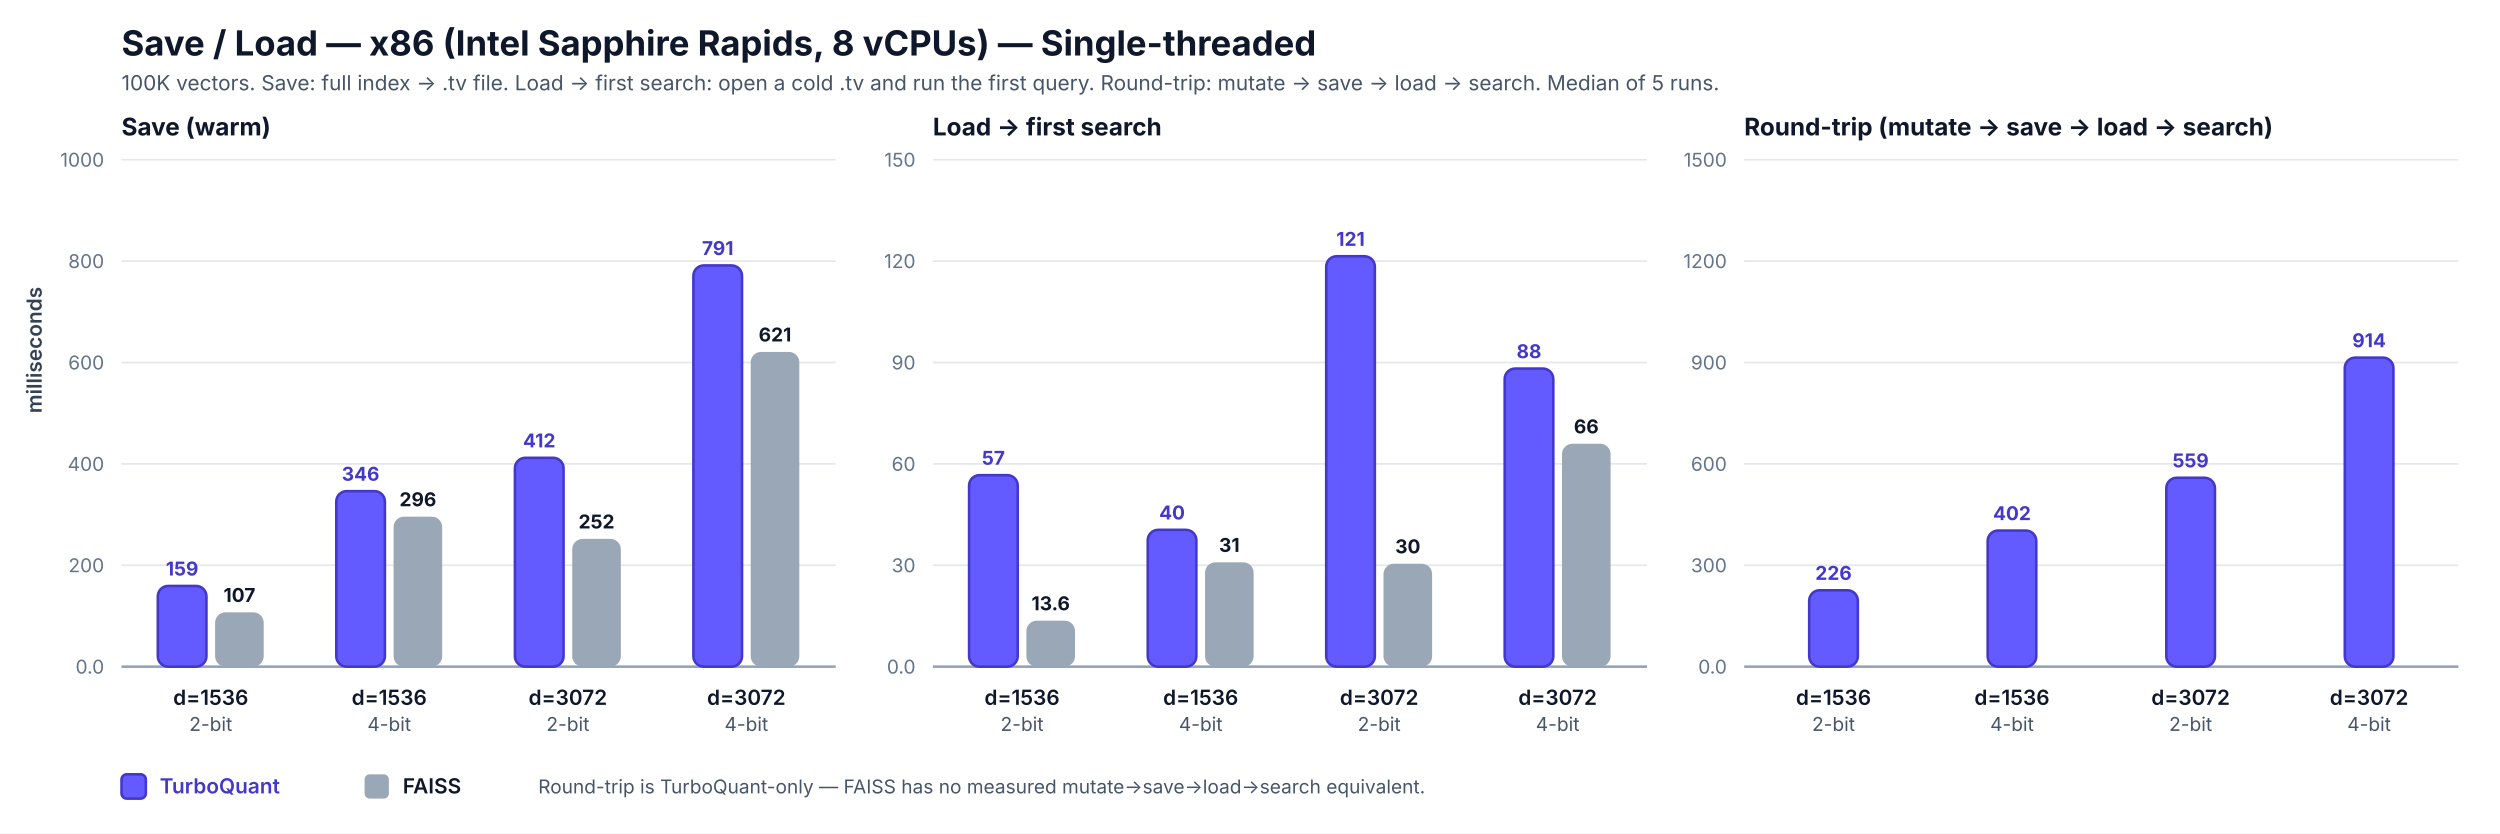
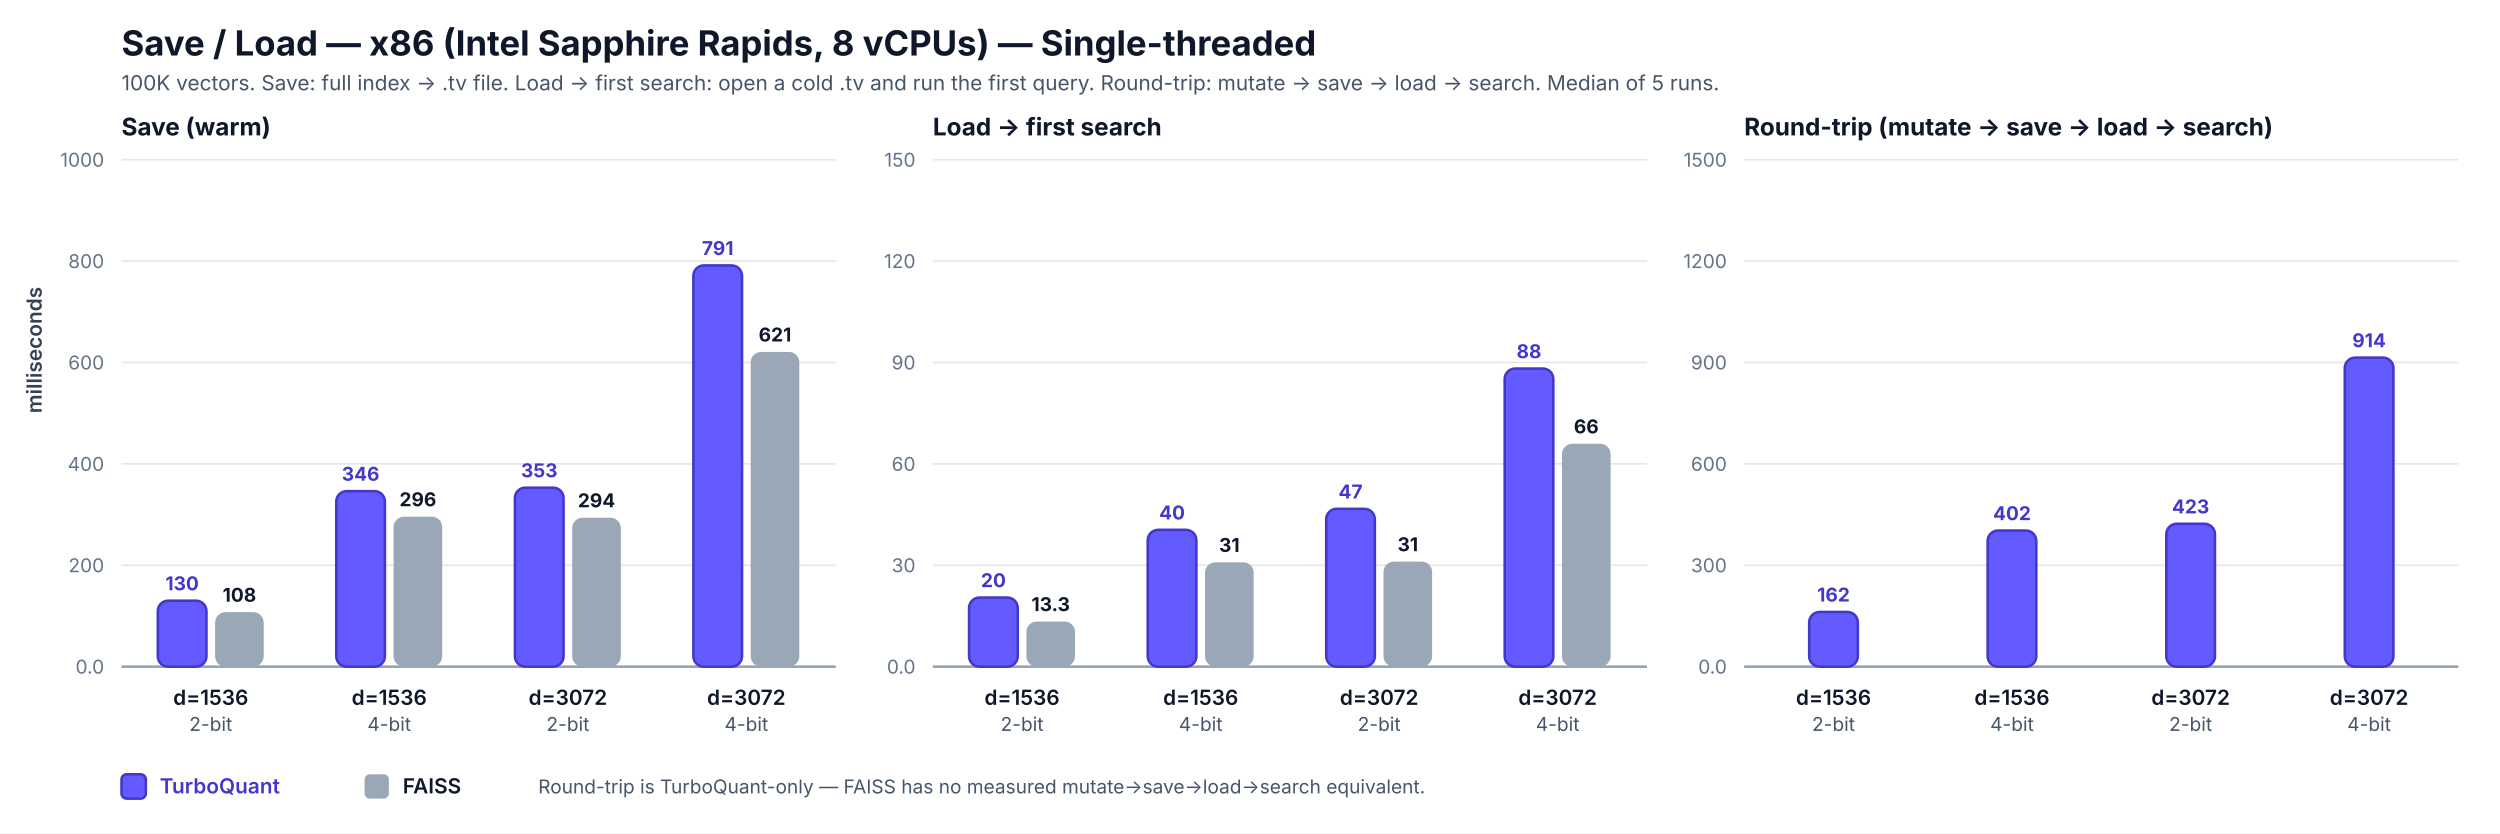
<svg xmlns="http://www.w3.org/2000/svg" width="1440" height="480" viewBox="0 0 1440 480" role="img" aria-label="Persist — x86 (Intel Sapphire Rapids, 8 vCPUs) — Single-threaded">
  <style>
  .title { font: 700 20px -apple-system, BlinkMacSystemFont, "Segoe UI", sans-serif; fill: #0f172a; }
  .subtitle { font: 400 12px -apple-system, BlinkMacSystemFont, "Segoe UI", sans-serif; fill: #475569; }
  .panel { font: 700 14px -apple-system, BlinkMacSystemFont, "Segoe UI", sans-serif; fill: #0f172a; }
  .label { font: 600 12px -apple-system, BlinkMacSystemFont, "Segoe UI", sans-serif; fill: #0f172a; }
  .secondary { font: 400 11px -apple-system, BlinkMacSystemFont, "Segoe UI", sans-serif; fill: #475569; }
  .tick { font: 400 11px -apple-system, BlinkMacSystemFont, "Segoe UI", sans-serif; fill: #64748b; }
  .value { font: 700 11px -apple-system, BlinkMacSystemFont, "Segoe UI", sans-serif; fill: #0f172a; }
  .value-accent { font: 700 11px -apple-system, BlinkMacSystemFont, "Segoe UI", sans-serif; fill: #4338ca; }
  .axis { font: 600 12px -apple-system, BlinkMacSystemFont, "Segoe UI", sans-serif; fill: #334155; }
  .legend { font: 600 12px -apple-system, BlinkMacSystemFont, "Segoe UI", sans-serif; fill: #0f172a; }
</style>
  <rect width="100%" height="100%" fill="#ffffff" />
  <text x="70" y="32" class="title">Save / Load — x86 (Intel Sapphire Rapids, 8 vCPUs) — Single-threaded</text>
  <text x="70" y="52" class="subtitle">100K vectors. Save: full index → .tv file. Load → first search: open a cold .tv and run the first query. Round-trip: mutate → save → load → search. Median of 5 runs.</text>
  <line x1="70.0" y1="384.0" x2="481.333" y2="384.0" stroke="#e5e7eb" stroke-width="1" />
  <text x="60.0" y="388.0" text-anchor="end" class="tick">0.0</text>
  <line x1="70.0" y1="325.6" x2="481.333" y2="325.6" stroke="#e5e7eb" stroke-width="1" />
  <text x="60.0" y="329.6" text-anchor="end" class="tick">200</text>
  <line x1="70.0" y1="267.2" x2="481.333" y2="267.2" stroke="#e5e7eb" stroke-width="1" />
  <text x="60.0" y="271.2" text-anchor="end" class="tick">400</text>
  <line x1="70.0" y1="208.8" x2="481.333" y2="208.8" stroke="#e5e7eb" stroke-width="1" />
  <text x="60.0" y="212.8" text-anchor="end" class="tick">600</text>
  <line x1="70.0" y1="150.4" x2="481.333" y2="150.4" stroke="#e5e7eb" stroke-width="1" />
  <text x="60.0" y="154.4" text-anchor="end" class="tick">800</text>
  <line x1="70.0" y1="92.0" x2="481.333" y2="92.0" stroke="#e5e7eb" stroke-width="1" />
  <text x="60.0" y="96.0" text-anchor="end" class="tick">1000</text>
  <line x1="70.0" y1="384.0" x2="481.333" y2="384.0" stroke="#94a3b8" stroke-width="1.5" />
  <text x="70.0" y="78" class="panel">Save (warm)</text>
-   <rect x="90.9" y="337.5" width="28" height="46.5" rx="6" fill="#635bff" stroke="#4338ca" stroke-width="1.5" />
-   <text x="104.9" y="331.5" text-anchor="middle" class="value-accent">159</text>
-   <rect x="123.9" y="352.7" width="28" height="31.3" rx="6" fill="#9aa7b6" />
-   <text x="137.9" y="346.7" text-anchor="middle" class="value">107</text>
+   <rect x="90.9" y="346.0" width="28" height="38.0" rx="6" fill="#635bff" stroke="#4338ca" stroke-width="1.5" />
+   <text x="104.9" y="340.0" text-anchor="middle" class="value-accent">130</text>
+   <rect x="123.9" y="352.6" width="28" height="31.4" rx="6" fill="#9aa7b6" />
+   <text x="137.9" y="346.6" text-anchor="middle" class="value">108</text>
  <text x="121.4" y="406" text-anchor="middle" class="label">d=1536</text>
  <text x="121.4" y="421" text-anchor="middle" class="secondary">2-bit</text>
  <rect x="193.7" y="282.9" width="28" height="101.1" rx="6" fill="#635bff" stroke="#4338ca" stroke-width="1.5" />
  <text x="207.7" y="276.9" text-anchor="middle" class="value-accent">346</text>
  <rect x="226.7" y="297.6" width="28" height="86.4" rx="6" fill="#9aa7b6" />
  <text x="240.7" y="291.6" text-anchor="middle" class="value">296</text>
  <text x="224.2" y="406" text-anchor="middle" class="label">d=1536</text>
  <text x="224.2" y="421" text-anchor="middle" class="secondary">4-bit</text>
-   <rect x="296.6" y="263.7" width="28" height="120.3" rx="6" fill="#635bff" stroke="#4338ca" stroke-width="1.5" />
-   <text x="310.6" y="257.7" text-anchor="middle" class="value-accent">412</text>
-   <rect x="329.6" y="310.4" width="28" height="73.6" rx="6" fill="#9aa7b6" />
-   <text x="343.6" y="304.4" text-anchor="middle" class="value">252</text>
+   <rect x="296.6" y="280.9" width="28" height="103.1" rx="6" fill="#635bff" stroke="#4338ca" stroke-width="1.5" />
+   <text x="310.6" y="274.9" text-anchor="middle" class="value-accent">353</text>
+   <rect x="329.6" y="298.2" width="28" height="85.8" rx="6" fill="#9aa7b6" />
+   <text x="343.6" y="292.2" text-anchor="middle" class="value">294</text>
  <text x="327.1" y="406" text-anchor="middle" class="label">d=3072</text>
  <text x="327.1" y="421" text-anchor="middle" class="secondary">2-bit</text>
  <rect x="399.4" y="152.9" width="28" height="231.1" rx="6" fill="#635bff" stroke="#4338ca" stroke-width="1.5" />
  <text x="413.4" y="146.9" text-anchor="middle" class="value-accent">791</text>
  <rect x="432.4" y="202.7" width="28" height="181.3" rx="6" fill="#9aa7b6" />
  <text x="446.4" y="196.7" text-anchor="middle" class="value">621</text>
  <text x="429.9" y="406" text-anchor="middle" class="label">d=3072</text>
  <text x="429.9" y="421" text-anchor="middle" class="secondary">4-bit</text>
  <line x1="537.333" y1="384.0" x2="948.667" y2="384.0" stroke="#e5e7eb" stroke-width="1" />
  <text x="527.333" y="388.0" text-anchor="end" class="tick">0.0</text>
  <line x1="537.333" y1="325.6" x2="948.667" y2="325.6" stroke="#e5e7eb" stroke-width="1" />
  <text x="527.333" y="329.6" text-anchor="end" class="tick">30</text>
  <line x1="537.333" y1="267.2" x2="948.667" y2="267.2" stroke="#e5e7eb" stroke-width="1" />
  <text x="527.333" y="271.2" text-anchor="end" class="tick">60</text>
  <line x1="537.333" y1="208.8" x2="948.667" y2="208.8" stroke="#e5e7eb" stroke-width="1" />
  <text x="527.333" y="212.8" text-anchor="end" class="tick">90</text>
  <line x1="537.333" y1="150.4" x2="948.667" y2="150.4" stroke="#e5e7eb" stroke-width="1" />
  <text x="527.333" y="154.4" text-anchor="end" class="tick">120</text>
  <line x1="537.333" y1="92.0" x2="948.667" y2="92.0" stroke="#e5e7eb" stroke-width="1" />
  <text x="527.333" y="96.0" text-anchor="end" class="tick">150</text>
  <line x1="537.333" y1="384.0" x2="948.667" y2="384.0" stroke="#94a3b8" stroke-width="1.5" />
  <text x="537.333" y="78" class="panel">Load → first search</text>
-   <rect x="558.2" y="273.7" width="28" height="110.3" rx="6" fill="#635bff" stroke="#4338ca" stroke-width="1.5" />
-   <text x="572.2" y="267.7" text-anchor="middle" class="value-accent">57</text>
-   <rect x="591.2" y="357.5" width="28" height="26.5" rx="6" fill="#9aa7b6" />
-   <text x="605.2" y="351.5" text-anchor="middle" class="value">13.6</text>
+   <rect x="558.2" y="344.2" width="28" height="39.8" rx="6" fill="#635bff" stroke="#4338ca" stroke-width="1.5" />
+   <text x="572.2" y="338.2" text-anchor="middle" class="value-accent">20</text>
+   <rect x="591.2" y="358.0" width="28" height="26.0" rx="6" fill="#9aa7b6" />
+   <text x="605.2" y="352.0" text-anchor="middle" class="value">13.3</text>
  <text x="588.7" y="406" text-anchor="middle" class="label">d=1536</text>
  <text x="588.7" y="421" text-anchor="middle" class="secondary">2-bit</text>
  <rect x="661.1" y="305.2" width="28" height="78.8" rx="6" fill="#635bff" stroke="#4338ca" stroke-width="1.5" />
  <text x="675.1" y="299.2" text-anchor="middle" class="value-accent">40</text>
  <rect x="694.1" y="323.9" width="28" height="60.1" rx="6" fill="#9aa7b6" />
  <text x="708.1" y="317.9" text-anchor="middle" class="value">31</text>
  <text x="691.6" y="406" text-anchor="middle" class="label">d=1536</text>
  <text x="691.6" y="421" text-anchor="middle" class="secondary">4-bit</text>
-   <rect x="763.9" y="147.6" width="28" height="236.4" rx="6" fill="#635bff" stroke="#4338ca" stroke-width="1.5" />
-   <text x="777.9" y="141.6" text-anchor="middle" class="value-accent">121</text>
-   <rect x="796.9" y="324.7" width="28" height="59.3" rx="6" fill="#9aa7b6" />
-   <text x="810.9" y="318.7" text-anchor="middle" class="value">30</text>
+   <rect x="763.9" y="293.1" width="28" height="90.9" rx="6" fill="#635bff" stroke="#4338ca" stroke-width="1.5" />
+   <text x="777.9" y="287.1" text-anchor="middle" class="value-accent">47</text>
+   <rect x="796.9" y="323.5" width="28" height="60.5" rx="6" fill="#9aa7b6" />
+   <text x="810.9" y="317.5" text-anchor="middle" class="value">31</text>
  <text x="794.4" y="406" text-anchor="middle" class="label">d=3072</text>
  <text x="794.4" y="421" text-anchor="middle" class="secondary">2-bit</text>
  <rect x="866.7" y="212.3" width="28" height="171.7" rx="6" fill="#635bff" stroke="#4338ca" stroke-width="1.5" />
  <text x="880.7" y="206.3" text-anchor="middle" class="value-accent">88</text>
  <rect x="899.7" y="255.6" width="28" height="128.4" rx="6" fill="#9aa7b6" />
  <text x="913.7" y="249.6" text-anchor="middle" class="value">66</text>
  <text x="897.2" y="406" text-anchor="middle" class="label">d=3072</text>
  <text x="897.2" y="421" text-anchor="middle" class="secondary">4-bit</text>
  <line x1="1004.667" y1="384.0" x2="1416.0" y2="384.0" stroke="#e5e7eb" stroke-width="1" />
  <text x="994.667" y="388.0" text-anchor="end" class="tick">0.0</text>
  <line x1="1004.667" y1="325.6" x2="1416.0" y2="325.6" stroke="#e5e7eb" stroke-width="1" />
  <text x="994.667" y="329.6" text-anchor="end" class="tick">300</text>
  <line x1="1004.667" y1="267.2" x2="1416.0" y2="267.2" stroke="#e5e7eb" stroke-width="1" />
  <text x="994.667" y="271.2" text-anchor="end" class="tick">600</text>
  <line x1="1004.667" y1="208.8" x2="1416.0" y2="208.8" stroke="#e5e7eb" stroke-width="1" />
  <text x="994.667" y="212.8" text-anchor="end" class="tick">900</text>
  <line x1="1004.667" y1="150.4" x2="1416.0" y2="150.4" stroke="#e5e7eb" stroke-width="1" />
  <text x="994.667" y="154.4" text-anchor="end" class="tick">1200</text>
  <line x1="1004.667" y1="92.0" x2="1416.0" y2="92.0" stroke="#e5e7eb" stroke-width="1" />
  <text x="994.667" y="96.0" text-anchor="end" class="tick">1500</text>
  <line x1="1004.667" y1="384.0" x2="1416.0" y2="384.0" stroke="#94a3b8" stroke-width="1.5" />
  <text x="1004.667" y="78" class="panel">Round-trip (mutate → save → load → search)</text>
-   <rect x="1042.1" y="340.0" width="28" height="44.0" rx="6" fill="#635bff" stroke="#4338ca" stroke-width="1.5" />
-   <text x="1056.1" y="334.0" text-anchor="middle" class="value-accent">226</text>
+   <rect x="1042.1" y="352.5" width="28" height="31.5" rx="6" fill="#635bff" stroke="#4338ca" stroke-width="1.5" />
+   <text x="1056.1" y="346.5" text-anchor="middle" class="value-accent">162</text>
  <text x="1056.1" y="406" text-anchor="middle" class="label">d=1536</text>
  <text x="1056.1" y="421" text-anchor="middle" class="secondary">2-bit</text>
  <rect x="1144.9" y="305.6" width="28" height="78.4" rx="6" fill="#635bff" stroke="#4338ca" stroke-width="1.5" />
  <text x="1158.9" y="299.6" text-anchor="middle" class="value-accent">402</text>
  <text x="1158.9" y="406" text-anchor="middle" class="label">d=1536</text>
  <text x="1158.9" y="421" text-anchor="middle" class="secondary">4-bit</text>
-   <rect x="1247.8" y="275.2" width="28" height="108.8" rx="6" fill="#635bff" stroke="#4338ca" stroke-width="1.5" />
-   <text x="1261.8" y="269.2" text-anchor="middle" class="value-accent">559</text>
+   <rect x="1247.8" y="301.7" width="28" height="82.3" rx="6" fill="#635bff" stroke="#4338ca" stroke-width="1.5" />
+   <text x="1261.8" y="295.7" text-anchor="middle" class="value-accent">423</text>
  <text x="1261.8" y="406" text-anchor="middle" class="label">d=3072</text>
  <text x="1261.8" y="421" text-anchor="middle" class="secondary">2-bit</text>
  <rect x="1350.6" y="206.0" width="28" height="178.0" rx="6" fill="#635bff" stroke="#4338ca" stroke-width="1.5" />
  <text x="1364.6" y="200.0" text-anchor="middle" class="value-accent">914</text>
  <text x="1364.6" y="406" text-anchor="middle" class="label">d=3072</text>
  <text x="1364.6" y="421" text-anchor="middle" class="secondary">4-bit</text>
  <text x="24" y="238.0" transform="rotate(-90, 24, 238.0)" class="axis">milliseconds</text>
  <rect x="70" y="446" width="14" height="14" rx="3" fill="#635bff" stroke="#4338ca" stroke-width="1.5" />
  <text x="92" y="457" class="legend" style="fill: #4338ca;">TurboQuant</text>
  <rect x="210" y="446" width="14" height="14" rx="3" fill="#9aa7b6" />
  <text x="232" y="457" class="legend">FAISS</text>
  <text x="310" y="457" class="secondary">Round-trip is TurboQuant-only — FAISS has no measured mutate→save→load→search equivalent.</text>
</svg>
